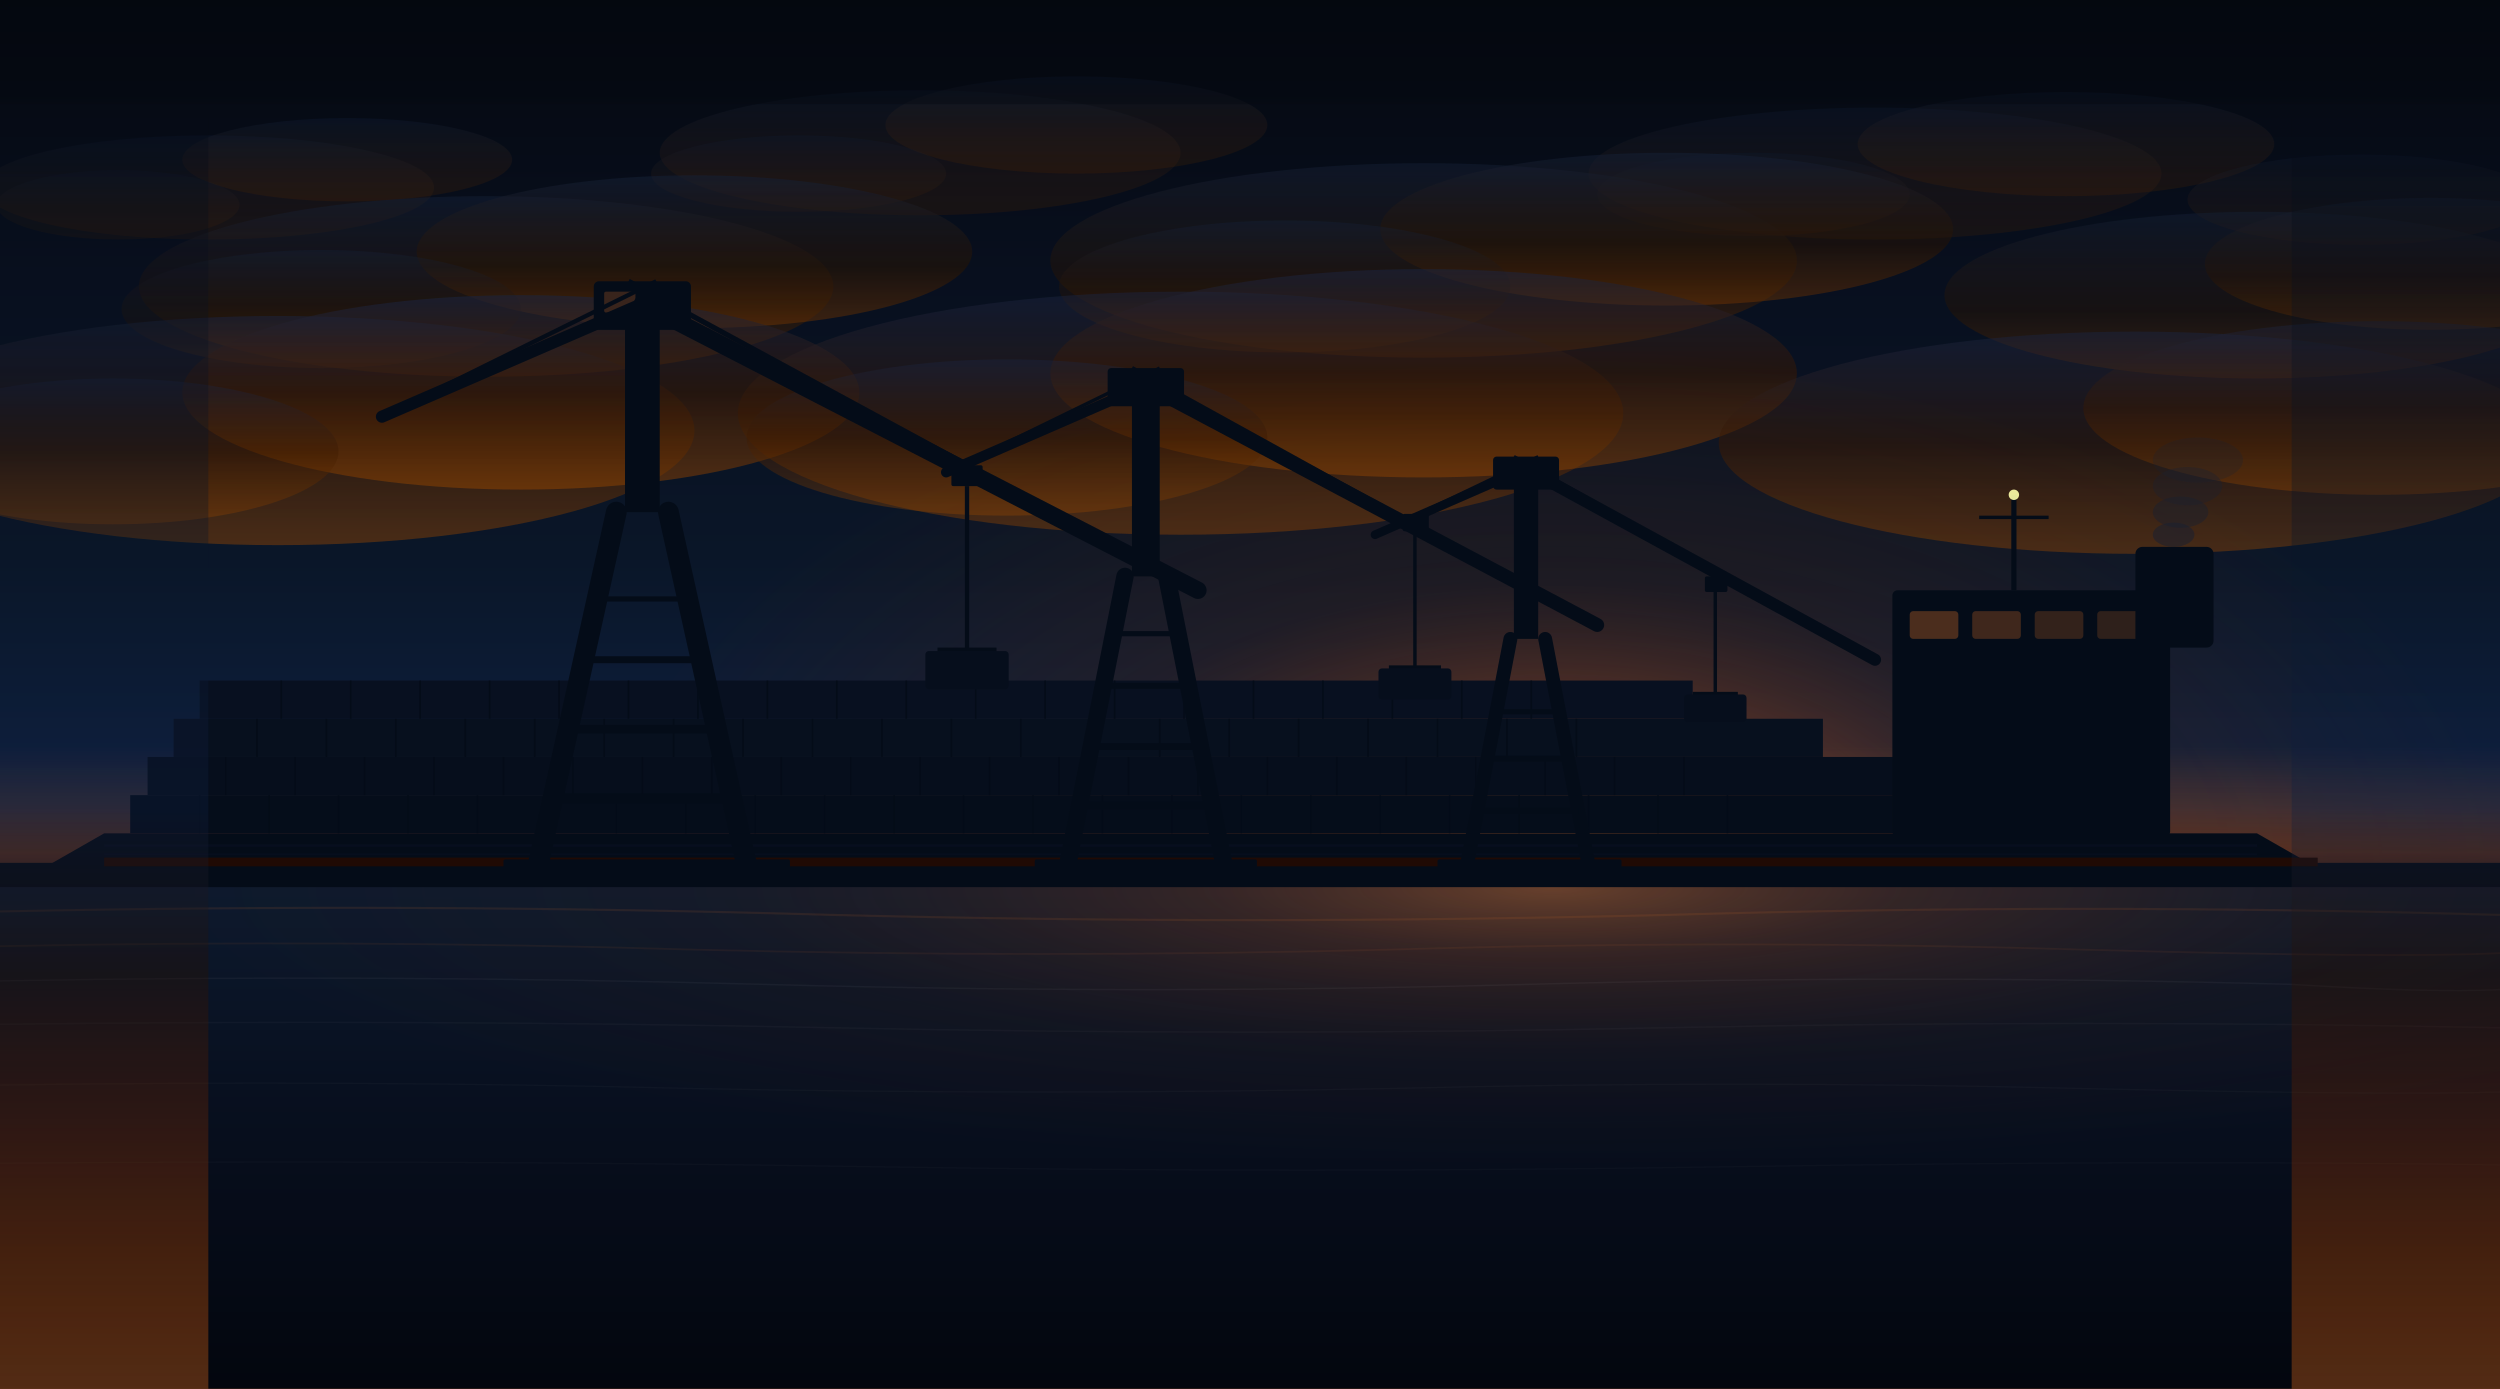
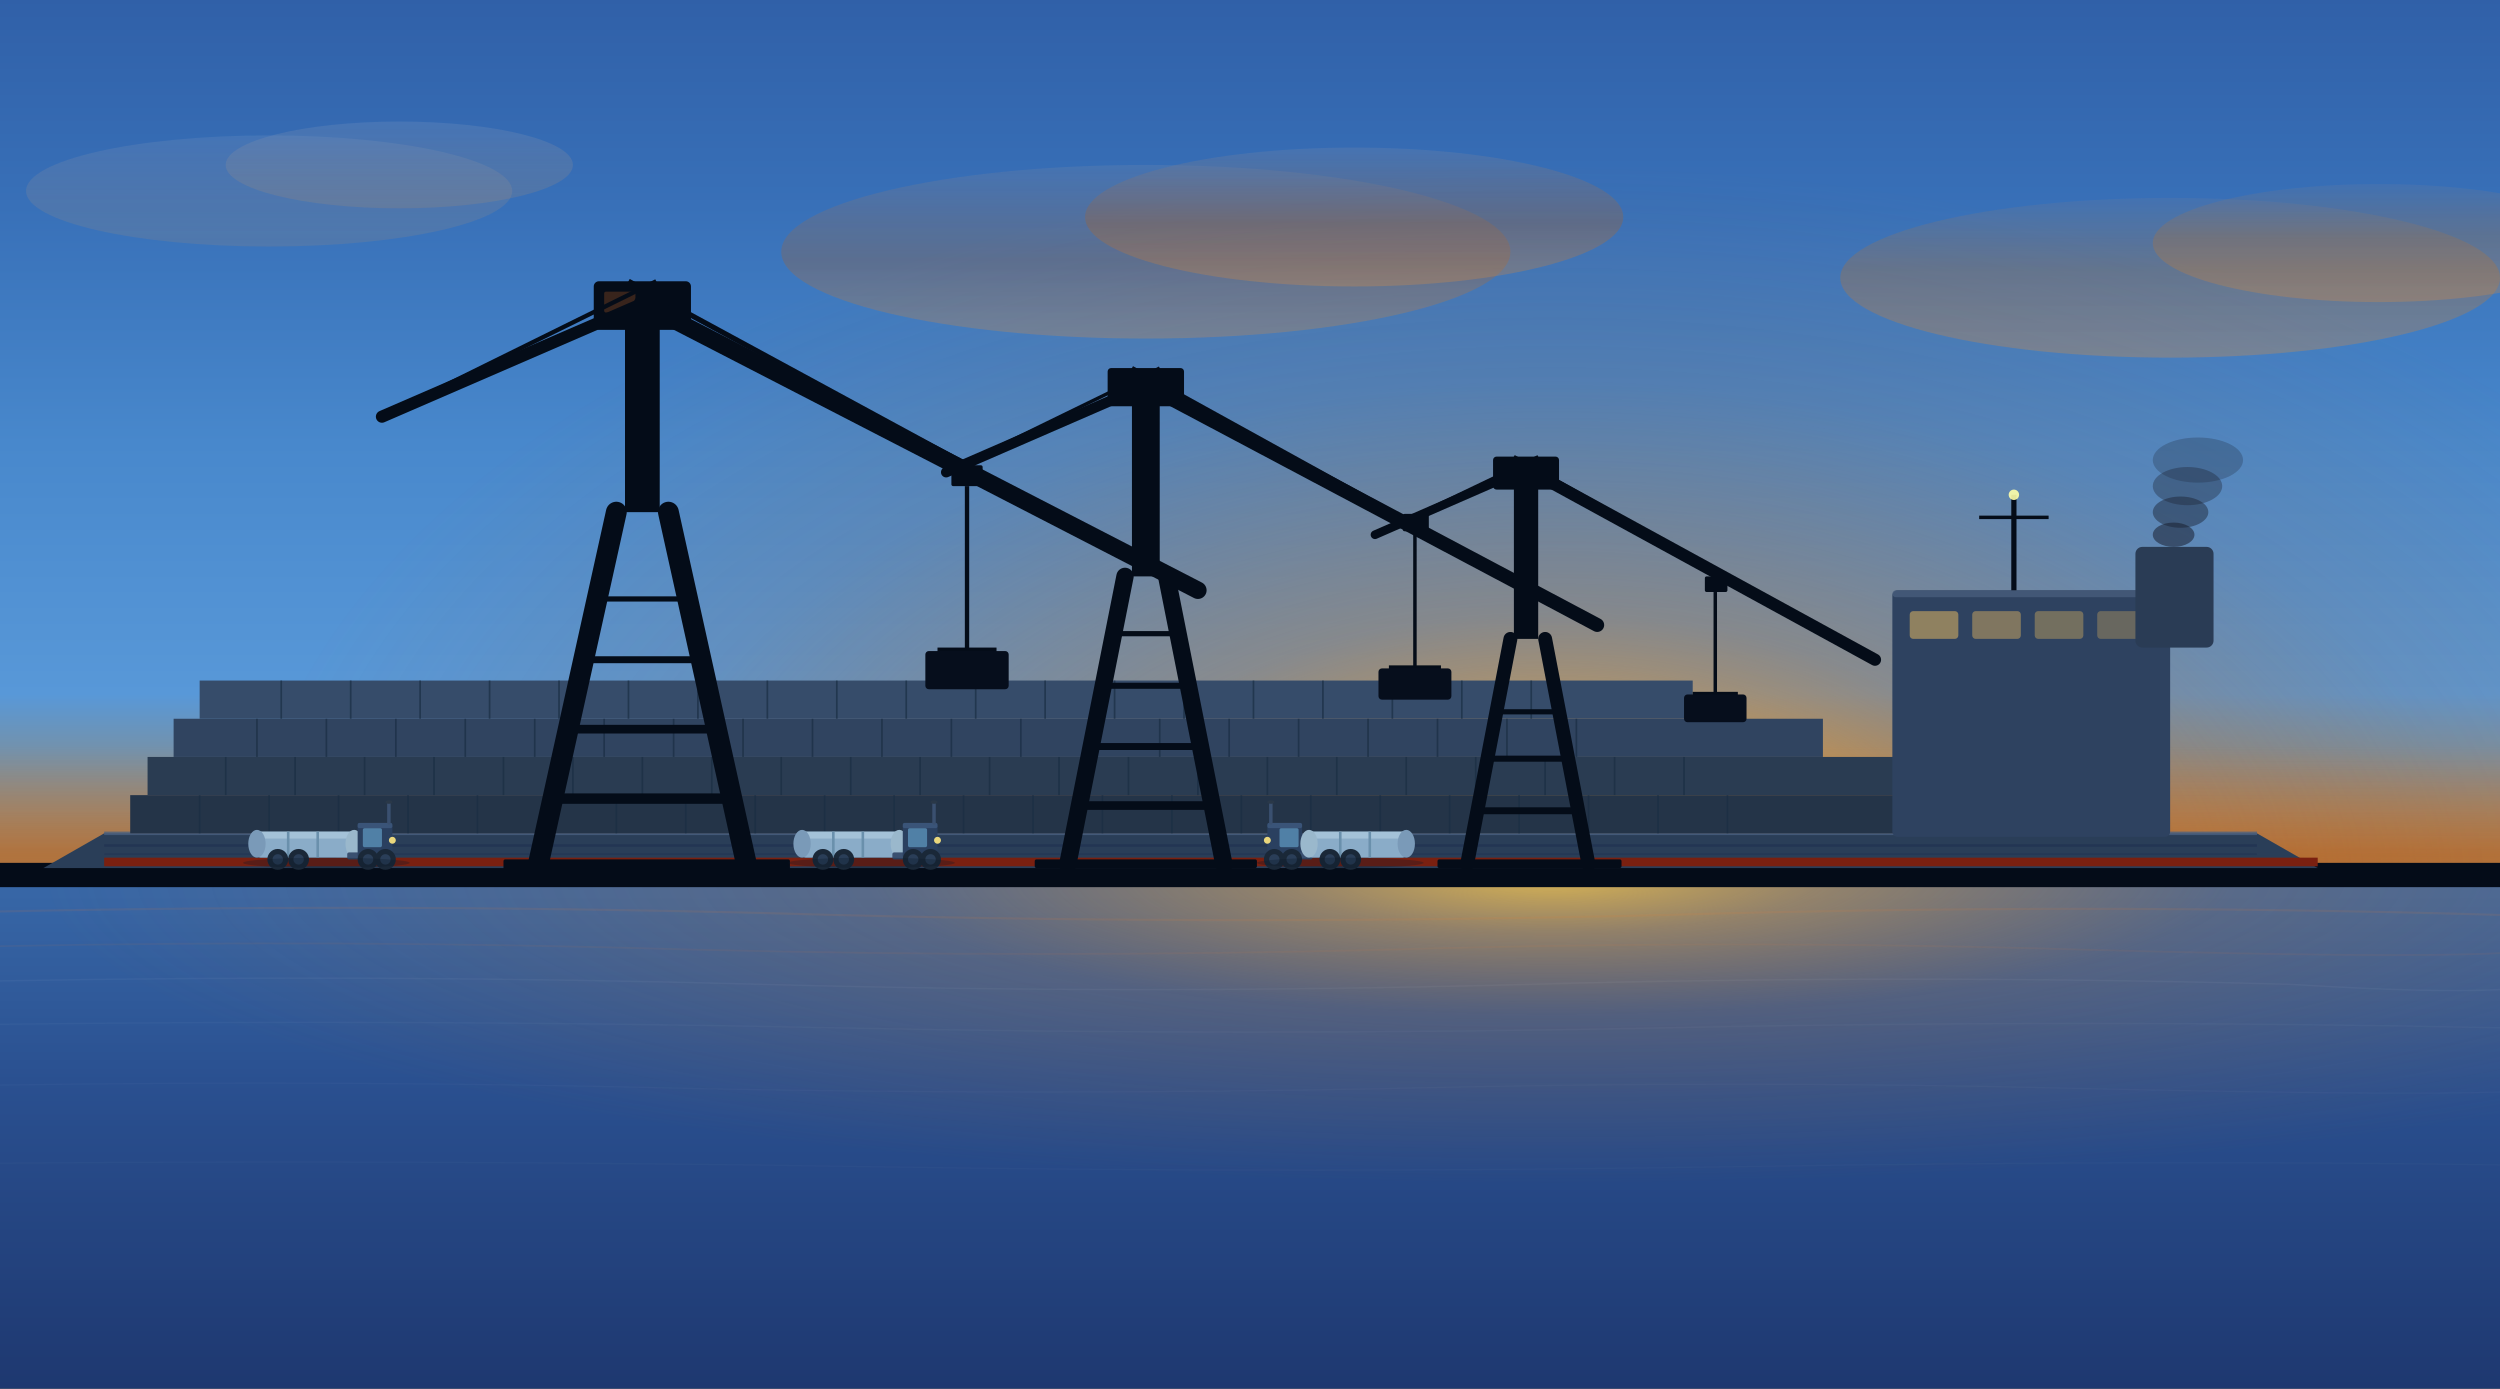
<svg xmlns="http://www.w3.org/2000/svg" viewBox="0 0 1440 800" width="1440" height="800" preserveAspectRatio="xMidYMid slice">
  <defs>
    <linearGradient id="sky" x1="0" y1="0" x2="0" y2="1">
-       <stop offset="0%" stop-color="#04080f" />
-       <stop offset="20%" stop-color="#080f1e" />
-       <stop offset="40%" stop-color="#0a1628" />
-       <stop offset="58%" stop-color="#0e2040" />
-       <stop offset="70%" stop-color="#2a1000" />
-       <stop offset="80%" stop-color="#6e2500" />
-       <stop offset="90%" stop-color="#b84800" />
-       <stop offset="96%" stop-color="#d86010" />
-       <stop offset="100%" stop-color="#e87020" />
-     </linearGradient>
-     <radialGradient id="sunGlow" cx="62%" cy="63%" r="38%">
-       <stop offset="0%" stop-color="#ffa040" stop-opacity="1.0" />
-       <stop offset="12%" stop-color="#f07b2b" stop-opacity="0.75" />
-       <stop offset="28%" stop-color="#c05010" stop-opacity="0.45" />
-       <stop offset="55%" stop-color="#7a2e00" stop-opacity="0.18" />
-       <stop offset="100%" stop-color="#7a2e00" stop-opacity="0" />
+       <stop offset="0%" stop-color="#3060a8" />
+       <stop offset="15%" stop-color="#3870b8" />
+       <stop offset="32%" stop-color="#4888cc" />
+       <stop offset="50%" stop-color="#5898d8" />
+       <stop offset="65%" stop-color="#c08030" />
+       <stop offset="78%" stop-color="#e0a040" />
+       <stop offset="90%" stop-color="#f0b850" />
+       <stop offset="96%" stop-color="#f8c860" />
+       <stop offset="100%" stop-color="#ffd870" />
+     </linearGradient>
+     <radialGradient id="sunGlow" cx="62%" cy="64%" r="52%">
+       <stop offset="0%" stop-color="#ffe090" stop-opacity="1.0" />
+       <stop offset="7%" stop-color="#ffcc60" stop-opacity="0.95" />
+       <stop offset="18%" stop-color="#f0a030" stop-opacity="0.75" />
+       <stop offset="38%" stop-color="#d07820" stop-opacity="0.40" />
+       <stop offset="70%" stop-color="#c06010" stop-opacity="0.12" />
+       <stop offset="100%" stop-color="#c06010" stop-opacity="0" />
    </radialGradient>
    <linearGradient id="horizonBand" x1="0" y1="0" x2="0" y2="1">
      <stop offset="0%" stop-color="#e87020" stop-opacity="0" />
      <stop offset="40%" stop-color="#d86010" stop-opacity="0.22" />
      <stop offset="65%" stop-color="#c05010" stop-opacity="0.35" />
      <stop offset="100%" stop-color="#a03808" stop-opacity="0" />
    </linearGradient>
    <linearGradient id="water" x1="0" y1="0" x2="0" y2="1">
-       <stop offset="0%" stop-color="#0d1a2e" />
-       <stop offset="40%" stop-color="#081020" />
-       <stop offset="100%" stop-color="#03060e" />
-     </linearGradient>
-     <radialGradient id="waterGlow" cx="62%" cy="2%" r="55%">
-       <stop offset="0%" stop-color="#f07b2b" stop-opacity="0.40" />
-       <stop offset="25%" stop-color="#c05010" stop-opacity="0.22" />
-       <stop offset="60%" stop-color="#7a2e00" stop-opacity="0.08" />
-       <stop offset="100%" stop-color="#7a2e00" stop-opacity="0" />
+       <stop offset="0%" stop-color="#3868a8" />
+       <stop offset="40%" stop-color="#2a5090" />
+       <stop offset="100%" stop-color="#1e3870" />
+     </linearGradient>
+     <radialGradient id="waterGlow" cx="62%" cy="0%" r="60%">
+       <stop offset="0%" stop-color="#ffc840" stop-opacity="0.80" />
+       <stop offset="18%" stop-color="#f0a030" stop-opacity="0.50" />
+       <stop offset="45%" stop-color="#d07820" stop-opacity="0.22" />
+       <stop offset="100%" stop-color="#d07820" stop-opacity="0" />
    </radialGradient>
    <linearGradient id="cloudFar" x1="0" y1="0" x2="0" y2="1">
-       <stop offset="0%" stop-color="#0d1a30" stop-opacity="0.7" />
-       <stop offset="100%" stop-color="#4a2200" stop-opacity="0.45" />
+       <stop offset="0%" stop-color="#7090c0" stop-opacity="0.50" />
+       <stop offset="100%" stop-color="#c09060" stop-opacity="0.30" />
    </linearGradient>
    <linearGradient id="cloudMid" x1="0" y1="0" x2="0" y2="1">
-       <stop offset="0%" stop-color="#141f35" stop-opacity="0.8" />
-       <stop offset="60%" stop-color="#2a1400" stop-opacity="0.7" />
-       <stop offset="100%" stop-color="#7a3800" stop-opacity="0.65" />
+       <stop offset="0%" stop-color="#6080b0" stop-opacity="0.60" />
+       <stop offset="55%" stop-color="#a06030" stop-opacity="0.52" />
+       <stop offset="100%" stop-color="#e09040" stop-opacity="0.45" />
    </linearGradient>
    <linearGradient id="cloudNear" x1="0" y1="0" x2="0" y2="1">
-       <stop offset="0%" stop-color="#1a2440" stop-opacity="0.85" />
-       <stop offset="50%" stop-color="#3a1800" stop-opacity="0.80" />
-       <stop offset="100%" stop-color="#9a4800" stop-opacity="0.70" />
+       <stop offset="0%" stop-color="#5878a8" stop-opacity="0.65" />
+       <stop offset="45%" stop-color="#b07030" stop-opacity="0.58" />
+       <stop offset="100%" stop-color="#f09030" stop-opacity="0.50" />
    </linearGradient>
  </defs>
  <rect width="1440" height="800" fill="url(#sky)" />
  <rect width="1440" height="800" fill="url(#sunGlow)" />
-   <ellipse cx="120" cy="108" rx="130" ry="30" fill="url(#cloudFar)" opacity="0.55" />
-   <ellipse cx="200" cy="92" rx="95" ry="24" fill="url(#cloudFar)" opacity="0.6" />
-   <ellipse cx="68" cy="118" rx="70" ry="20" fill="url(#cloudFar)" opacity="0.45" />
-   <ellipse cx="530" cy="88" rx="150" ry="36" fill="url(#cloudFar)" opacity="0.55" />
-   <ellipse cx="620" cy="72" rx="110" ry="28" fill="url(#cloudFar)" opacity="0.6" />
-   <ellipse cx="460" cy="100" rx="85" ry="22" fill="url(#cloudFar)" opacity="0.45" />
-   <ellipse cx="1080" cy="100" rx="165" ry="38" fill="url(#cloudFar)" opacity="0.52" />
-   <ellipse cx="1190" cy="83" rx="120" ry="30" fill="url(#cloudFar)" opacity="0.57" />
-   <ellipse cx="1010" cy="112" rx="90" ry="24" fill="url(#cloudFar)" opacity="0.43" />
-   <ellipse cx="1360" cy="115" rx="100" ry="26" fill="url(#cloudFar)" opacity="0.48" />
-   <ellipse cx="280" cy="165" rx="200" ry="52" fill="url(#cloudMid)" opacity="0.65" />
-   <ellipse cx="400" cy="145" rx="160" ry="44" fill="url(#cloudMid)" opacity="0.70" />
-   <ellipse cx="185" cy="178" rx="115" ry="34" fill="url(#cloudMid)" opacity="0.52" />
-   <ellipse cx="820" cy="150" rx="215" ry="56" fill="url(#cloudMid)" opacity="0.62" />
-   <ellipse cx="960" cy="132" rx="165" ry="44" fill="url(#cloudMid)" opacity="0.67" />
-   <ellipse cx="740" cy="165" rx="130" ry="38" fill="url(#cloudMid)" opacity="0.55" />
-   <ellipse cx="1300" cy="170" rx="180" ry="48" fill="url(#cloudMid)" opacity="0.58" />
-   <ellipse cx="1400" cy="152" rx="130" ry="38" fill="url(#cloudMid)" opacity="0.53" />
-   <ellipse cx="160" cy="248" rx="240" ry="66" fill="url(#cloudNear)" opacity="0.62" />
-   <ellipse cx="300" cy="226" rx="195" ry="56" fill="url(#cloudNear)" opacity="0.68" />
-   <ellipse cx="65" cy="260" rx="130" ry="42" fill="url(#cloudNear)" opacity="0.50" />
-   <ellipse cx="680" cy="238" rx="255" ry="70" fill="url(#cloudNear)" opacity="0.58" />
-   <ellipse cx="820" cy="215" rx="215" ry="60" fill="url(#cloudNear)" opacity="0.63" />
-   <ellipse cx="580" cy="252" rx="150" ry="45" fill="url(#cloudNear)" opacity="0.50" />
-   <ellipse cx="1230" cy="255" rx="240" ry="64" fill="url(#cloudNear)" opacity="0.58" />
-   <ellipse cx="1370" cy="235" rx="170" ry="50" fill="url(#cloudNear)" opacity="0.53" />
+   <ellipse cx="155" cy="110" rx="140" ry="32" fill="url(#cloudFar)" opacity="0.52" />
+   <ellipse cx="230" cy="95" rx="100" ry="25" fill="url(#cloudFar)" opacity="0.58" />
+   <ellipse cx="660" cy="145" rx="210" ry="50" fill="url(#cloudMid)" opacity="0.60" />
+   <ellipse cx="780" cy="125" rx="155" ry="40" fill="url(#cloudMid)" opacity="0.65" />
+   <ellipse cx="1250" cy="160" rx="190" ry="46" fill="url(#cloudNear)" opacity="0.55" />
+   <ellipse cx="1370" cy="140" rx="130" ry="34" fill="url(#cloudNear)" opacity="0.50" />
  <rect x="0" y="430" width="1440" height="95" fill="url(#horizonBand)" />
  <rect x="0" y="505" width="1440" height="295" fill="url(#water)" />
  <rect x="0" y="505" width="1440" height="295" fill="url(#waterGlow)" />
  <path d="M0 525  Q240 520 480 527 Q720 533 960 527 Q1200 520 1440 527" fill="none" stroke="#f07b2b" stroke-width="1.2" stroke-opacity="0.10" />
  <path d="M0 545  Q200 541 400 547 Q600 552 800 547 Q1000 541 1200 547 Q1380 552 1440 549" fill="none" stroke="#f07b2b" stroke-width="1.0" stroke-opacity="0.07" />
  <path d="M0 565  Q220 561 440 567 Q660 573 880 567 Q1100 561 1320 567 Q1400 572 1440 570" fill="none" stroke="#ffffff" stroke-width="0.8" stroke-opacity="0.04" />
  <path d="M0 590  Q240 587 480 592 Q720 597 960 592 Q1200 587 1440 592" fill="none" stroke="#ffffff" stroke-width="0.8" stroke-opacity="0.03" />
  <path d="M0 625  Q200 622 400 627 Q600 631 800 627 Q1000 622 1200 627 Q1380 631 1440 629" fill="none" stroke="#ffffff" stroke-width="0.7" stroke-opacity="0.025" />
  <path d="M0 670  Q250 668 500 672 Q750 676 1000 672 Q1250 668 1440 671" fill="none" stroke="#ffffff" stroke-width="0.7" stroke-opacity="0.02" />
  <rect x="0" y="497" width="1440" height="14" fill="#040c18" />
  <rect x="80" y="488" width="8" height="12" rx="2" fill="#070f1e" />
  <rect x="200" y="488" width="8" height="12" rx="2" fill="#070f1e" />
  <rect x="340" y="488" width="8" height="12" rx="2" fill="#070f1e" />
  <rect x="500" y="488" width="8" height="12" rx="2" fill="#070f1e" />
  <rect x="660" y="488" width="8" height="12" rx="2" fill="#070f1e" />
-   <path d="M60 480 L1300 480 L1335 500 L25 500Z" fill="#040c18" />
-   <rect x="60" y="494" width="1275" height="5" fill="#200a04" />
-   <line x1="60" y1="487" x2="1300" y2="487" stroke="#081020" stroke-width="1.5" stroke-opacity="0.8" />
-   <line x1="60" y1="492" x2="1300" y2="492" stroke="#081020" stroke-width="1" stroke-opacity="0.6" />
-   <rect x="75" y="458" width="1050" height="22" fill="#050d1a" />
-   <rect x="85" y="436" width="1010" height="22" fill="#060e1c" />
-   <rect x="100" y="414" width="950" height="22" fill="#07101e" />
-   <rect x="115" y="392" width="860" height="22" fill="#081020" />
-   <g stroke="#040c18" stroke-width="1" stroke-opacity="0.9">
+   <path d="M60 480 L1300 480 L1335 500 L25 500Z" fill="#2a3e58" />
+   <line x1="60" y1="480" x2="1300" y2="480" stroke="#4a6080" stroke-width="2" stroke-opacity="0.8" />
+   <rect x="60" y="494" width="1275" height="5" fill="#7a2010" />
+   <line x1="60" y1="487" x2="1300" y2="487" stroke="#1e3050" stroke-width="1.5" stroke-opacity="0.6" />
+   <line x1="60" y1="492" x2="1300" y2="492" stroke="#1e3050" stroke-width="1" stroke-opacity="0.4" />
+   <rect x="75" y="458" width="1050" height="22" fill="#243448" />
+   <rect x="85" y="436" width="1010" height="22" fill="#2a3c52" />
+   <rect x="100" y="414" width="950" height="22" fill="#304460" />
+   <rect x="115" y="392" width="860" height="22" fill="#364c6a" />
+   <g stroke="#1a2e44" stroke-width="1" stroke-opacity="0.7">
    <line x1="115" y1="458" x2="115" y2="480" />
    <line x1="155" y1="458" x2="155" y2="480" />
    <line x1="195" y1="458" x2="195" y2="480" />
    <line x1="235" y1="458" x2="235" y2="480" />
    <line x1="275" y1="458" x2="275" y2="480" />
    <line x1="315" y1="458" x2="315" y2="480" />
    <line x1="355" y1="458" x2="355" y2="480" />
    <line x1="395" y1="458" x2="395" y2="480" />
    <line x1="435" y1="458" x2="435" y2="480" />
    <line x1="475" y1="458" x2="475" y2="480" />
    <line x1="515" y1="458" x2="515" y2="480" />
    <line x1="555" y1="458" x2="555" y2="480" />
    <line x1="595" y1="458" x2="595" y2="480" />
    <line x1="635" y1="458" x2="635" y2="480" />
    <line x1="675" y1="458" x2="675" y2="480" />
    <line x1="715" y1="458" x2="715" y2="480" />
    <line x1="755" y1="458" x2="755" y2="480" />
    <line x1="795" y1="458" x2="795" y2="480" />
    <line x1="835" y1="458" x2="835" y2="480" />
    <line x1="875" y1="458" x2="875" y2="480" />
    <line x1="915" y1="458" x2="915" y2="480" />
    <line x1="955" y1="458" x2="955" y2="480" />
    <line x1="995" y1="458" x2="995" y2="480" />
    <line x1="130" y1="436" x2="130" y2="458" />
    <line x1="170" y1="436" x2="170" y2="458" />
    <line x1="210" y1="436" x2="210" y2="458" />
    <line x1="250" y1="436" x2="250" y2="458" />
    <line x1="290" y1="436" x2="290" y2="458" />
    <line x1="330" y1="436" x2="330" y2="458" />
    <line x1="370" y1="436" x2="370" y2="458" />
    <line x1="410" y1="436" x2="410" y2="458" />
    <line x1="450" y1="436" x2="450" y2="458" />
    <line x1="490" y1="436" x2="490" y2="458" />
    <line x1="530" y1="436" x2="530" y2="458" />
    <line x1="570" y1="436" x2="570" y2="458" />
    <line x1="610" y1="436" x2="610" y2="458" />
    <line x1="650" y1="436" x2="650" y2="458" />
    <line x1="690" y1="436" x2="690" y2="458" />
    <line x1="730" y1="436" x2="730" y2="458" />
    <line x1="770" y1="436" x2="770" y2="458" />
    <line x1="810" y1="436" x2="810" y2="458" />
    <line x1="850" y1="436" x2="850" y2="458" />
    <line x1="890" y1="436" x2="890" y2="458" />
    <line x1="930" y1="436" x2="930" y2="458" />
    <line x1="970" y1="436" x2="970" y2="458" />
    <line x1="148" y1="414" x2="148" y2="436" />
    <line x1="188" y1="414" x2="188" y2="436" />
    <line x1="228" y1="414" x2="228" y2="436" />
    <line x1="268" y1="414" x2="268" y2="436" />
    <line x1="308" y1="414" x2="308" y2="436" />
    <line x1="348" y1="414" x2="348" y2="436" />
    <line x1="388" y1="414" x2="388" y2="436" />
    <line x1="428" y1="414" x2="428" y2="436" />
    <line x1="468" y1="414" x2="468" y2="436" />
    <line x1="508" y1="414" x2="508" y2="436" />
    <line x1="548" y1="414" x2="548" y2="436" />
    <line x1="588" y1="414" x2="588" y2="436" />
    <line x1="628" y1="414" x2="628" y2="436" />
    <line x1="668" y1="414" x2="668" y2="436" />
    <line x1="708" y1="414" x2="708" y2="436" />
    <line x1="748" y1="414" x2="748" y2="436" />
    <line x1="788" y1="414" x2="788" y2="436" />
    <line x1="828" y1="414" x2="828" y2="436" />
    <line x1="868" y1="414" x2="868" y2="436" />
    <line x1="908" y1="414" x2="908" y2="436" />
    <line x1="162" y1="392" x2="162" y2="414" />
    <line x1="202" y1="392" x2="202" y2="414" />
    <line x1="242" y1="392" x2="242" y2="414" />
    <line x1="282" y1="392" x2="282" y2="414" />
    <line x1="322" y1="392" x2="322" y2="414" />
    <line x1="362" y1="392" x2="362" y2="414" />
    <line x1="402" y1="392" x2="402" y2="414" />
    <line x1="442" y1="392" x2="442" y2="414" />
    <line x1="482" y1="392" x2="482" y2="414" />
    <line x1="522" y1="392" x2="522" y2="414" />
    <line x1="562" y1="392" x2="562" y2="414" />
    <line x1="602" y1="392" x2="602" y2="414" />
    <line x1="642" y1="392" x2="642" y2="414" />
    <line x1="682" y1="392" x2="682" y2="414" />
    <line x1="722" y1="392" x2="722" y2="414" />
    <line x1="762" y1="392" x2="762" y2="414" />
    <line x1="802" y1="392" x2="802" y2="414" />
    <line x1="842" y1="392" x2="842" y2="414" />
    <line x1="882" y1="392" x2="882" y2="414" />
  </g>
-   <rect x="1090" y="340" width="160" height="142" rx="3" fill="#040c18" />
-   <rect x="1100" y="352" width="28" height="16" rx="2" fill="#f07b2b" fill-opacity="0.30" />
-   <rect x="1136" y="352" width="28" height="16" rx="2" fill="#f07b2b" fill-opacity="0.25" />
-   <rect x="1172" y="352" width="28" height="16" rx="2" fill="#f07b2b" fill-opacity="0.20" />
-   <rect x="1208" y="352" width="28" height="16" rx="2" fill="#f07b2b" fill-opacity="0.18" />
-   <circle cx="1250" cy="345" r="3" fill="#ffee88" fill-opacity="0.85" />
-   <rect x="1230" y="315" width="45" height="58" rx="4" fill="#040c18" />
+   <rect x="1090" y="340" width="160" height="142" rx="3" fill="#2e4260" />
+   <rect x="1090" y="340" width="160" height="4" rx="2" fill="#4a6080" fill-opacity="0.7" />
+   <rect x="1100" y="352" width="28" height="16" rx="2" fill="#f0c060" fill-opacity="0.50" />
+   <rect x="1136" y="352" width="28" height="16" rx="2" fill="#f0c060" fill-opacity="0.42" />
+   <rect x="1172" y="352" width="28" height="16" rx="2" fill="#f0c060" fill-opacity="0.36" />
+   <rect x="1208" y="352" width="28" height="16" rx="2" fill="#f0c060" fill-opacity="0.30" />
+   <circle cx="1250" cy="345" r="3" fill="#ffee88" fill-opacity="0.90" />
+   <rect x="1230" y="315" width="45" height="58" rx="4" fill="#2a3c55" />
  <ellipse cx="1252" cy="308" rx="12" ry="7" fill="#1a2030" fill-opacity="0.55" />
  <ellipse cx="1256" cy="295" rx="16" ry="9" fill="#1a2030" fill-opacity="0.45" />
  <ellipse cx="1260" cy="280" rx="20" ry="11" fill="#1a2030" fill-opacity="0.35" />
  <ellipse cx="1266" cy="265" rx="26" ry="13" fill="#1a2030" fill-opacity="0.25" />
  <line x1="1160" y1="340" x2="1160" y2="285" stroke="#040c18" stroke-width="3" />
  <line x1="1140" y1="298" x2="1180" y2="298" stroke="#040c18" stroke-width="2" />
  <circle cx="1160" cy="285" r="3" fill="#ffffaa" fill-opacity="0.9" />
  <line x1="310" y1="498" x2="355" y2="295" stroke="#040c18" stroke-width="12" stroke-linecap="round" />
  <line x1="430" y1="498" x2="385" y2="295" stroke="#040c18" stroke-width="12" stroke-linecap="round" />
  <line x1="320" y1="460" x2="420" y2="460" stroke="#040c18" stroke-width="6" />
  <line x1="328" y1="420" x2="412" y2="420" stroke="#040c18" stroke-width="5" />
  <line x1="336" y1="380" x2="404" y2="380" stroke="#040c18" stroke-width="4" />
  <line x1="344" y1="345" x2="396" y2="345" stroke="#040c18" stroke-width="3" />
  <rect x="360" y="170" width="20" height="125" fill="#040c18" />
  <rect x="342" y="162" width="56" height="28" rx="3" fill="#040c18" />
  <rect x="348" y="168" width="18" height="12" rx="1" fill="#f07b2b" fill-opacity="0.22" />
  <line x1="370" y1="175" x2="690" y2="340" stroke="#040c18" stroke-width="10" stroke-linecap="round" />
  <line x1="370" y1="175" x2="220" y2="240" stroke="#040c18" stroke-width="7" stroke-linecap="round" />
  <line x1="362" y1="162" x2="690" y2="340" stroke="#040c18" stroke-width="3" />
  <line x1="378" y1="162" x2="220" y2="240" stroke="#040c18" stroke-width="2.5" />
  <rect x="548" y="268" width="18" height="12" rx="1" fill="#040c18" />
  <line x1="557" y1="280" x2="557" y2="375" stroke="#040c18" stroke-width="2.5" />
  <line x1="540" y1="375" x2="574" y2="375" stroke="#040c18" stroke-width="4" />
  <rect x="533" y="375" width="48" height="22" rx="2" fill="#060e1c" />
  <rect x="290" y="495" width="165" height="6" rx="1" fill="#040c18" />
  <line x1="615" y1="498" x2="648" y2="332" stroke="#040c18" stroke-width="10" stroke-linecap="round" />
  <line x1="705" y1="498" x2="672" y2="332" stroke="#040c18" stroke-width="10" stroke-linecap="round" />
  <line x1="622" y1="464" x2="698" y2="464" stroke="#040c18" stroke-width="5" />
  <line x1="629" y1="430" x2="691" y2="430" stroke="#040c18" stroke-width="4" />
  <line x1="636" y1="395" x2="684" y2="395" stroke="#040c18" stroke-width="3.5" />
  <line x1="642" y1="365" x2="678" y2="365" stroke="#040c18" stroke-width="3" />
  <rect x="652" y="220" width="16" height="112" fill="#040c18" />
  <rect x="638" y="212" width="44" height="22" rx="2" fill="#040c18" />
  <line x1="660" y1="222" x2="920" y2="360" stroke="#040c18" stroke-width="8" stroke-linecap="round" />
  <line x1="660" y1="222" x2="545" y2="272" stroke="#040c18" stroke-width="6" stroke-linecap="round" />
  <line x1="652" y1="212" x2="920" y2="360" stroke="#040c18" stroke-width="2.5" />
  <line x1="668" y1="212" x2="545" y2="272" stroke="#040c18" stroke-width="2" />
  <rect x="808" y="296" width="15" height="10" rx="1" fill="#040c18" />
  <line x1="815" y1="306" x2="815" y2="385" stroke="#040c18" stroke-width="2" />
  <line x1="800" y1="385" x2="830" y2="385" stroke="#040c18" stroke-width="3.5" />
  <rect x="794" y="385" width="42" height="18" rx="2" fill="#060e1c" />
  <rect x="596" y="495" width="128" height="5" rx="1" fill="#040c18" />
  <line x1="845" y1="498" x2="870" y2="368" stroke="#040c18" stroke-width="8" stroke-linecap="round" />
  <line x1="915" y1="498" x2="890" y2="368" stroke="#040c18" stroke-width="8" stroke-linecap="round" />
  <line x1="851" y1="467" x2="909" y2="467" stroke="#040c18" stroke-width="4" />
  <line x1="857" y1="437" x2="903" y2="437" stroke="#040c18" stroke-width="3.5" />
  <line x1="863" y1="410" x2="897" y2="410" stroke="#040c18" stroke-width="3" />
  <rect x="872" y="270" width="14" height="98" fill="#040c18" />
  <rect x="860" y="263" width="38" height="19" rx="2" fill="#040c18" />
  <line x1="879" y1="270" x2="1080" y2="380" stroke="#040c18" stroke-width="7" stroke-linecap="round" />
  <line x1="879" y1="270" x2="792" y2="308" stroke="#040c18" stroke-width="5" stroke-linecap="round" />
  <line x1="872" y1="263" x2="1080" y2="380" stroke="#040c18" stroke-width="2" />
  <line x1="886" y1="263" x2="792" y2="308" stroke="#040c18" stroke-width="1.8" />
  <rect x="982" y="332" width="13" height="9" rx="1" fill="#040c18" />
  <line x1="988" y1="341" x2="988" y2="400" stroke="#040c18" stroke-width="2" />
  <line x1="975" y1="400" x2="1001" y2="400" stroke="#040c18" stroke-width="3" />
  <rect x="970" y="400" width="36" height="16" rx="2" fill="#060e1c" />
  <rect x="828" y="495" width="106" height="5" rx="1" fill="#040c18" />
-   <rect x="0" y="0" width="120" height="800" fill="url(#sky)" opacity="0.35" />
-   <rect x="1320" y="0" width="120" height="800" fill="url(#sky)" opacity="0.35" />
-   <rect x="0" y="0" width="1440" height="60" fill="#04080f" opacity="0.4" />
+   <rect x="148" y="479" width="56" height="15" rx="2" fill="#8aacc8" />
+   <rect x="148" y="479" width="56" height="4" rx="2" fill="#b0ccde" fill-opacity="0.7" />
+   <ellipse cx="148" cy="486" rx="5" ry="8" fill="#7a9ab8" />
+   <ellipse cx="204" cy="486" rx="5" ry="8" fill="#9ab8cc" />
+   <line x1="166" y1="479" x2="166" y2="494" stroke="#6a90ac" stroke-width="1.5" />
+   <line x1="183" y1="479" x2="183" y2="494" stroke="#6a90ac" stroke-width="1.5" />
+   <rect x="200" y="491" width="8" height="4" rx="1" fill="#3a5070" />
+   <rect x="206" y="474" width="20" height="21" rx="2" fill="#2a4060" />
+   <rect x="209" y="477" width="11" height="11" rx="1" fill="#5a90b8" fill-opacity="0.80" />
+   <rect x="206" y="474" width="20" height="3" rx="1" fill="#3a5478" />
+   <line x1="224" y1="474" x2="224" y2="463" stroke="#3a5070" stroke-width="2" stroke-linecap="round" />
+   <ellipse cx="224" cy="462" rx="2" ry="1" fill="#2a3848" />
+   <circle cx="226" cy="484" r="2" fill="#ffe880" fill-opacity="0.90" />
+   <circle cx="160" cy="495" r="6" fill="#1a2838" />
+   <circle cx="160" cy="495" r="3" fill="#2a3e58" />
+   <circle cx="172" cy="495" r="6" fill="#1a2838" />
+   <circle cx="172" cy="495" r="3" fill="#2a3e58" />
+   <circle cx="212" cy="495" r="6" fill="#1a2838" />
+   <circle cx="212" cy="495" r="3" fill="#2a3e58" />
+   <circle cx="222" cy="495" r="6" fill="#1a2838" />
+   <circle cx="222" cy="495" r="3" fill="#2a3e58" />
+   <ellipse cx="188" cy="497" rx="48" ry="3" fill="#0a1828" fill-opacity="0.30" />
+   <rect x="462" y="479" width="56" height="15" rx="2" fill="#8aacc8" />
+   <rect x="462" y="479" width="56" height="4" rx="2" fill="#b0ccde" fill-opacity="0.7" />
+   <ellipse cx="462" cy="486" rx="5" ry="8" fill="#7a9ab8" />
+   <ellipse cx="518" cy="486" rx="5" ry="8" fill="#9ab8cc" />
+   <line x1="480" y1="479" x2="480" y2="494" stroke="#6a90ac" stroke-width="1.5" />
+   <line x1="497" y1="479" x2="497" y2="494" stroke="#6a90ac" stroke-width="1.5" />
+   <rect x="514" y="491" width="8" height="4" rx="1" fill="#3a5070" />
+   <rect x="520" y="474" width="20" height="21" rx="2" fill="#2a4060" />
+   <rect x="523" y="477" width="11" height="11" rx="1" fill="#5a90b8" fill-opacity="0.80" />
+   <rect x="520" y="474" width="20" height="3" rx="1" fill="#3a5478" />
+   <line x1="538" y1="474" x2="538" y2="463" stroke="#3a5070" stroke-width="2" stroke-linecap="round" />
+   <ellipse cx="538" cy="462" rx="2" ry="1" fill="#2a3848" />
+   <circle cx="540" cy="484" r="2" fill="#ffe880" fill-opacity="0.90" />
+   <circle cx="474" cy="495" r="6" fill="#1a2838" />
+   <circle cx="474" cy="495" r="3" fill="#2a3e58" />
+   <circle cx="486" cy="495" r="6" fill="#1a2838" />
+   <circle cx="486" cy="495" r="3" fill="#2a3e58" />
+   <circle cx="526" cy="495" r="6" fill="#1a2838" />
+   <circle cx="526" cy="495" r="3" fill="#2a3e58" />
+   <circle cx="536" cy="495" r="6" fill="#1a2838" />
+   <circle cx="536" cy="495" r="3" fill="#2a3e58" />
+   <ellipse cx="502" cy="497" rx="48" ry="3" fill="#0a1828" fill-opacity="0.30" />
+   <rect x="730" y="474" width="20" height="21" rx="2" fill="#2a4060" />
+   <rect x="737" y="477" width="11" height="11" rx="1" fill="#5a90b8" fill-opacity="0.80" />
+   <rect x="730" y="474" width="20" height="3" rx="1" fill="#3a5478" />
+   <line x1="732" y1="474" x2="732" y2="463" stroke="#3a5070" stroke-width="2" stroke-linecap="round" />
+   <ellipse cx="732" cy="462" rx="2" ry="1" fill="#2a3848" />
+   <circle cx="730" cy="484" r="2" fill="#ffe880" fill-opacity="0.90" />
+   <rect x="748" y="491" width="8" height="4" rx="1" fill="#3a5070" />
+   <rect x="754" y="479" width="56" height="15" rx="2" fill="#8aacc8" />
+   <rect x="754" y="479" width="56" height="4" rx="2" fill="#b0ccde" fill-opacity="0.7" />
+   <ellipse cx="754" cy="486" rx="5" ry="8" fill="#9ab8cc" />
+   <ellipse cx="810" cy="486" rx="5" ry="8" fill="#7a9ab8" />
+   <line x1="772" y1="479" x2="772" y2="494" stroke="#6a90ac" stroke-width="1.5" />
+   <line x1="789" y1="479" x2="789" y2="494" stroke="#6a90ac" stroke-width="1.5" />
+   <circle cx="734" cy="495" r="6" fill="#1a2838" />
+   <circle cx="734" cy="495" r="3" fill="#2a3e58" />
+   <circle cx="744" cy="495" r="6" fill="#1a2838" />
+   <circle cx="744" cy="495" r="3" fill="#2a3e58" />
+   <circle cx="766" cy="495" r="6" fill="#1a2838" />
+   <circle cx="766" cy="495" r="3" fill="#2a3e58" />
+   <circle cx="778" cy="495" r="6" fill="#1a2838" />
+   <circle cx="778" cy="495" r="3" fill="#2a3e58" />
+   <ellipse cx="772" cy="497" rx="48" ry="3" fill="#0a1828" fill-opacity="0.30" />
</svg>
